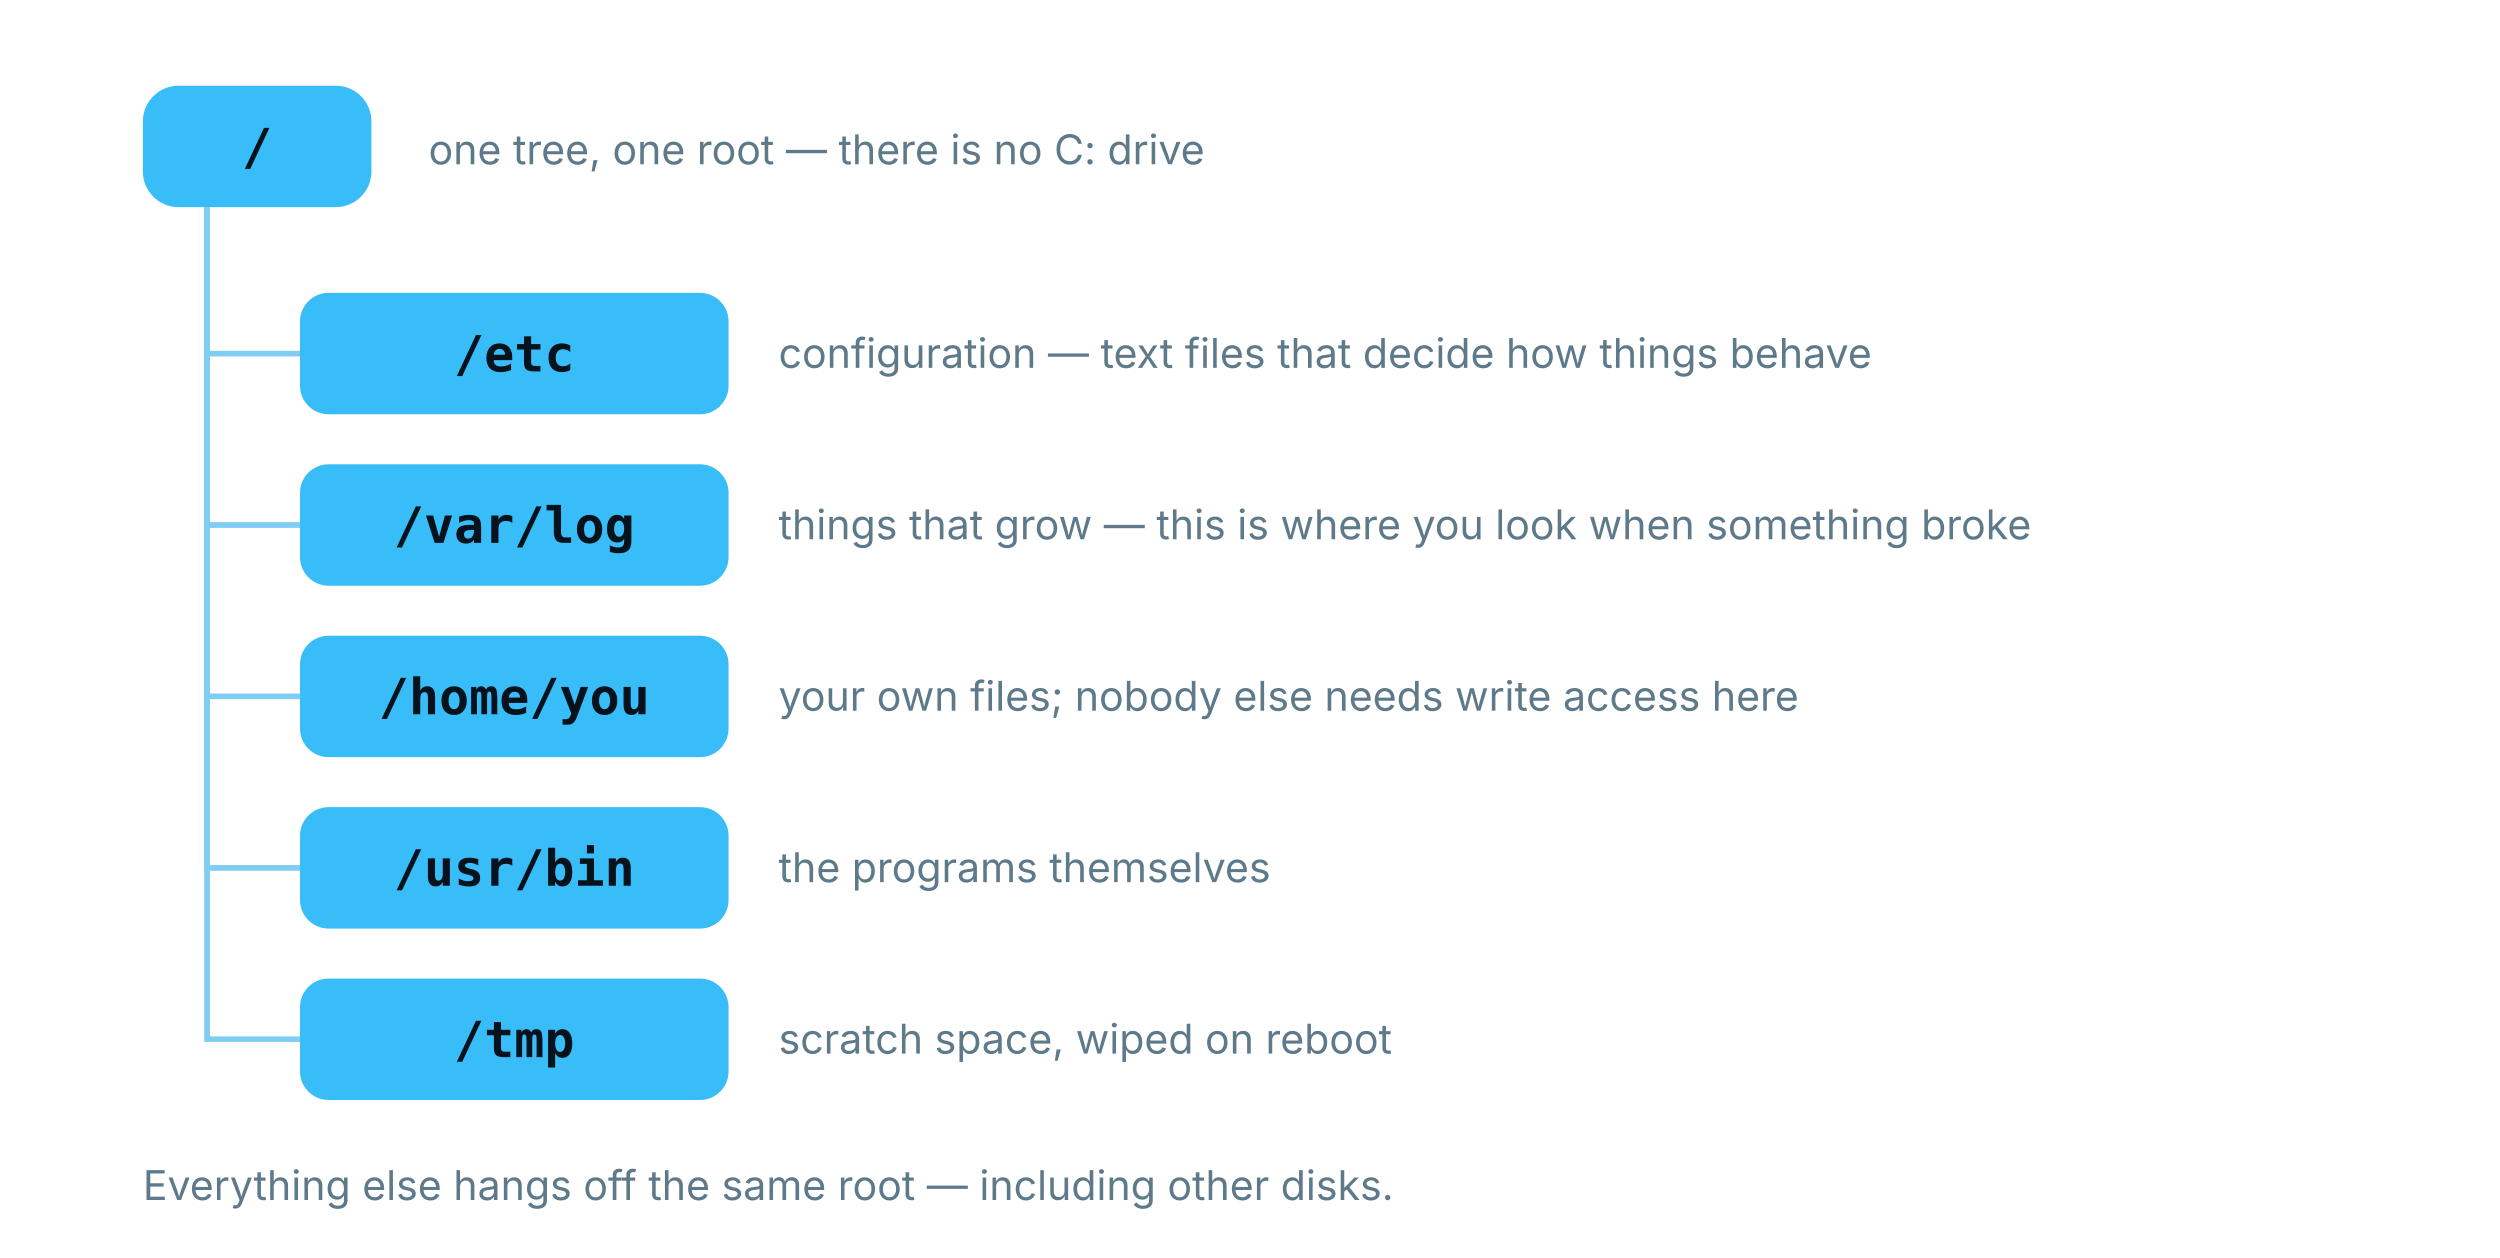
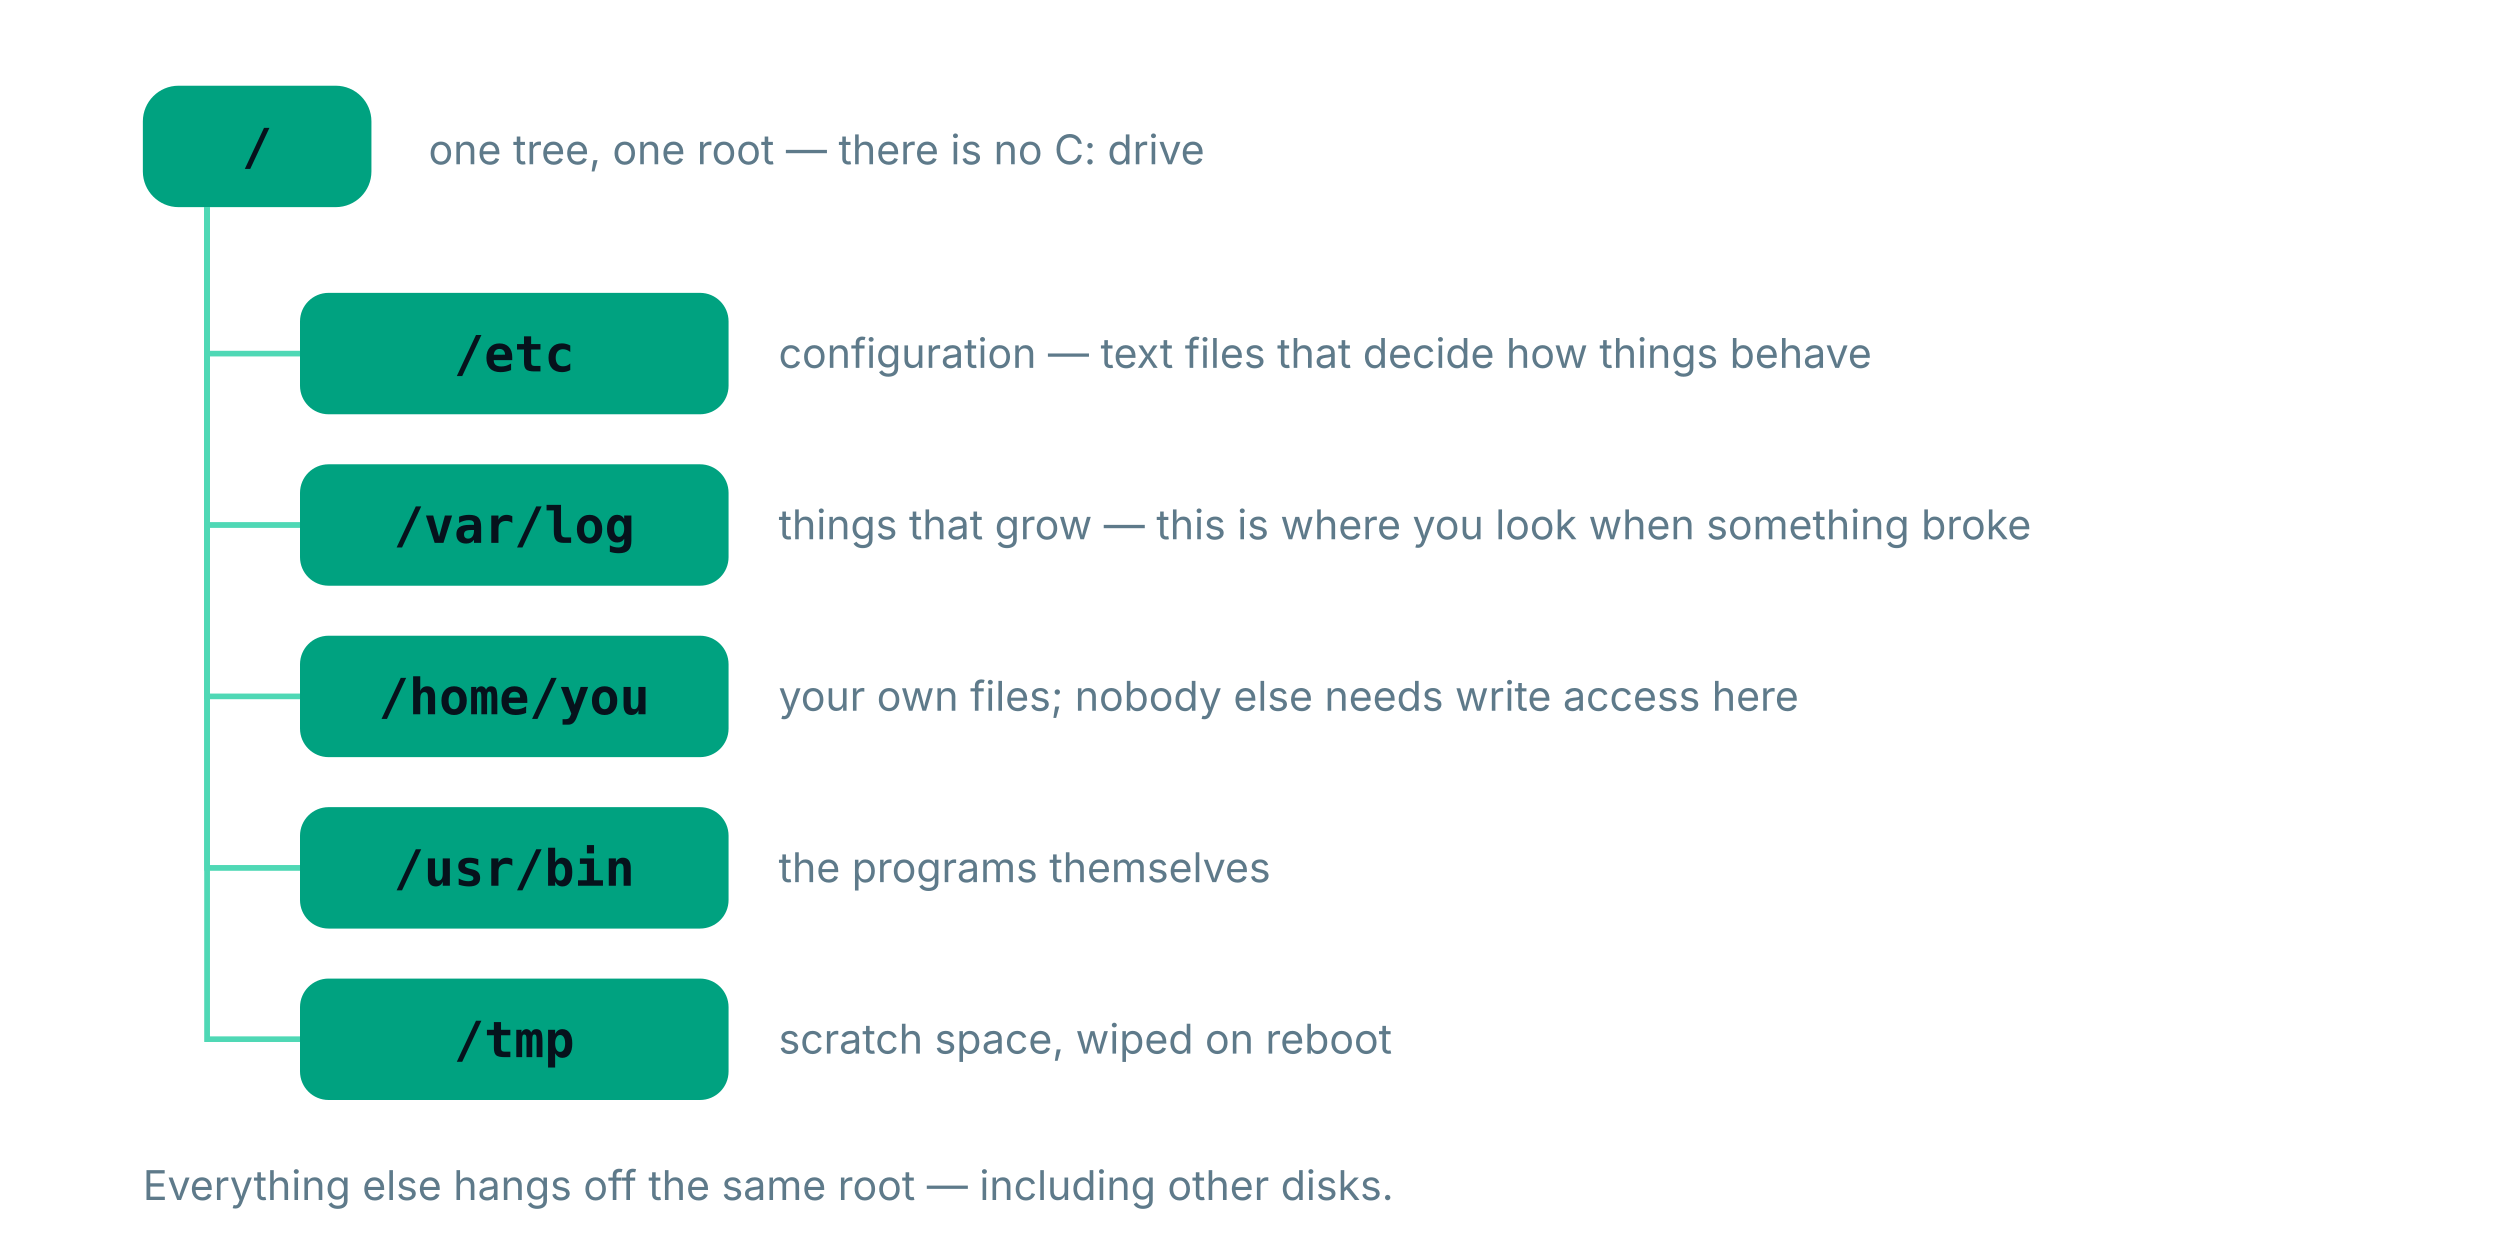
<svg xmlns="http://www.w3.org/2000/svg" viewBox="0 0 700 352" width="700" height="352" role="img" aria-label="The Linux filesystem is one tree hanging off a single root">
  <defs>
    <marker id="a" viewBox="0 0 10 10" refX="9" refY="5" markerWidth="6" markerHeight="6" orient="auto-start-reverse">
-       <path d="M0 1 L9 5 L0 9 z" fill="#7FCDF3" />
+       <path d="M0 1 L9 5 L0 9 z" fill="#4FD8B5" />
    </marker>
  </defs>
-   <rect x="40" y="24" width="64" height="34" rx="10" fill="#38BDF8" />
+   <rect x="40" y="24" width="64" height="34" rx="10" fill="#00A280" />
  <text x="72.0" y="46.0" text-anchor="middle" font-family="ui-monospace, SFMono-Regular, Menlo, monospace" font-size="14" font-weight="600" fill="#06121C">/</text>
  <text x="120" y="46" text-anchor="start" font-family="Inter, Helvetica, Arial, sans-serif" font-size="11.5" fill="#5E7A8A">one tree, one root — there is no C: drive</text>
-   <path d="M58 58 V99 H84" stroke="#7FCDF3" stroke-width="1.5" fill="none" />
-   <path d="M58 58 V99 H84" stroke="#7FCDF3" stroke-width="1.5" fill="none" />
-   <rect x="84" y="82" width="120" height="34" rx="8" fill="#38BDF8" />
+   <path d="M58 58 V99 H84" stroke="#4FD8B5" stroke-width="1.5" fill="none" />
+   <path d="M58 58 V99 H84" stroke="#4FD8B5" stroke-width="1.5" fill="none" />
+   <rect x="84" y="82" width="120" height="34" rx="8" fill="#00A280" />
  <text x="144.0" y="104.0" text-anchor="middle" font-family="ui-monospace, SFMono-Regular, Menlo, monospace" font-size="14" font-weight="600" fill="#06121C">/etc</text>
  <text x="218" y="103" text-anchor="start" font-family="Inter, Helvetica, Arial, sans-serif" font-size="11.5" fill="#5E7A8A">configuration — text files that decide how things behave</text>
-   <path d="M58 58 V147 H84" stroke="#7FCDF3" stroke-width="1.5" fill="none" />
-   <path d="M58 58 V147 H84" stroke="#7FCDF3" stroke-width="1.5" fill="none" />
-   <rect x="84" y="130" width="120" height="34" rx="8" fill="#38BDF8" />
+   <path d="M58 58 V147 H84" stroke="#4FD8B5" stroke-width="1.5" fill="none" />
+   <path d="M58 58 V147 H84" stroke="#4FD8B5" stroke-width="1.5" fill="none" />
+   <rect x="84" y="130" width="120" height="34" rx="8" fill="#00A280" />
  <text x="144.0" y="152.0" text-anchor="middle" font-family="ui-monospace, SFMono-Regular, Menlo, monospace" font-size="14" font-weight="600" fill="#06121C">/var/log</text>
  <text x="218" y="151" text-anchor="start" font-family="Inter, Helvetica, Arial, sans-serif" font-size="11.5" fill="#5E7A8A">things that grow — this is where you look when something broke</text>
-   <path d="M58 58 V195 H84" stroke="#7FCDF3" stroke-width="1.5" fill="none" />
-   <path d="M58 58 V195 H84" stroke="#7FCDF3" stroke-width="1.5" fill="none" />
-   <rect x="84" y="178" width="120" height="34" rx="8" fill="#38BDF8" />
+   <path d="M58 58 V195 H84" stroke="#4FD8B5" stroke-width="1.5" fill="none" />
+   <path d="M58 58 V195 H84" stroke="#4FD8B5" stroke-width="1.5" fill="none" />
+   <rect x="84" y="178" width="120" height="34" rx="8" fill="#00A280" />
  <text x="144.0" y="200.0" text-anchor="middle" font-family="ui-monospace, SFMono-Regular, Menlo, monospace" font-size="14" font-weight="600" fill="#06121C">/home/you</text>
  <text x="218" y="199" text-anchor="start" font-family="Inter, Helvetica, Arial, sans-serif" font-size="11.5" fill="#5E7A8A">your own files; nobody else needs write access here</text>
-   <path d="M58 58 V243 H84" stroke="#7FCDF3" stroke-width="1.5" fill="none" />
-   <path d="M58 58 V243 H84" stroke="#7FCDF3" stroke-width="1.5" fill="none" />
-   <rect x="84" y="226" width="120" height="34" rx="8" fill="#38BDF8" />
+   <path d="M58 58 V243 H84" stroke="#4FD8B5" stroke-width="1.5" fill="none" />
+   <path d="M58 58 V243 H84" stroke="#4FD8B5" stroke-width="1.5" fill="none" />
+   <rect x="84" y="226" width="120" height="34" rx="8" fill="#00A280" />
  <text x="144.0" y="248.0" text-anchor="middle" font-family="ui-monospace, SFMono-Regular, Menlo, monospace" font-size="14" font-weight="600" fill="#06121C">/usr/bin</text>
  <text x="218" y="247" text-anchor="start" font-family="Inter, Helvetica, Arial, sans-serif" font-size="11.5" fill="#5E7A8A">the programs themselves</text>
-   <path d="M58 58 V291 H84" stroke="#7FCDF3" stroke-width="1.5" fill="none" />
-   <path d="M58 58 V291 H84" stroke="#7FCDF3" stroke-width="1.5" fill="none" />
-   <rect x="84" y="274" width="120" height="34" rx="8" fill="#38BDF8" />
+   <path d="M58 58 V291 H84" stroke="#4FD8B5" stroke-width="1.5" fill="none" />
+   <path d="M58 58 V291 H84" stroke="#4FD8B5" stroke-width="1.5" fill="none" />
+   <rect x="84" y="274" width="120" height="34" rx="8" fill="#00A280" />
  <text x="144.0" y="296.0" text-anchor="middle" font-family="ui-monospace, SFMono-Regular, Menlo, monospace" font-size="14" font-weight="600" fill="#06121C">/tmp</text>
  <text x="218" y="295" text-anchor="start" font-family="Inter, Helvetica, Arial, sans-serif" font-size="11.5" fill="#5E7A8A">scratch space, wiped on reboot</text>
  <text x="40" y="336" text-anchor="start" font-family="Inter, Helvetica, Arial, sans-serif" font-size="11.5" fill="#5E7A8A">Everything else hangs off the same root — including other disks.</text>
</svg>
